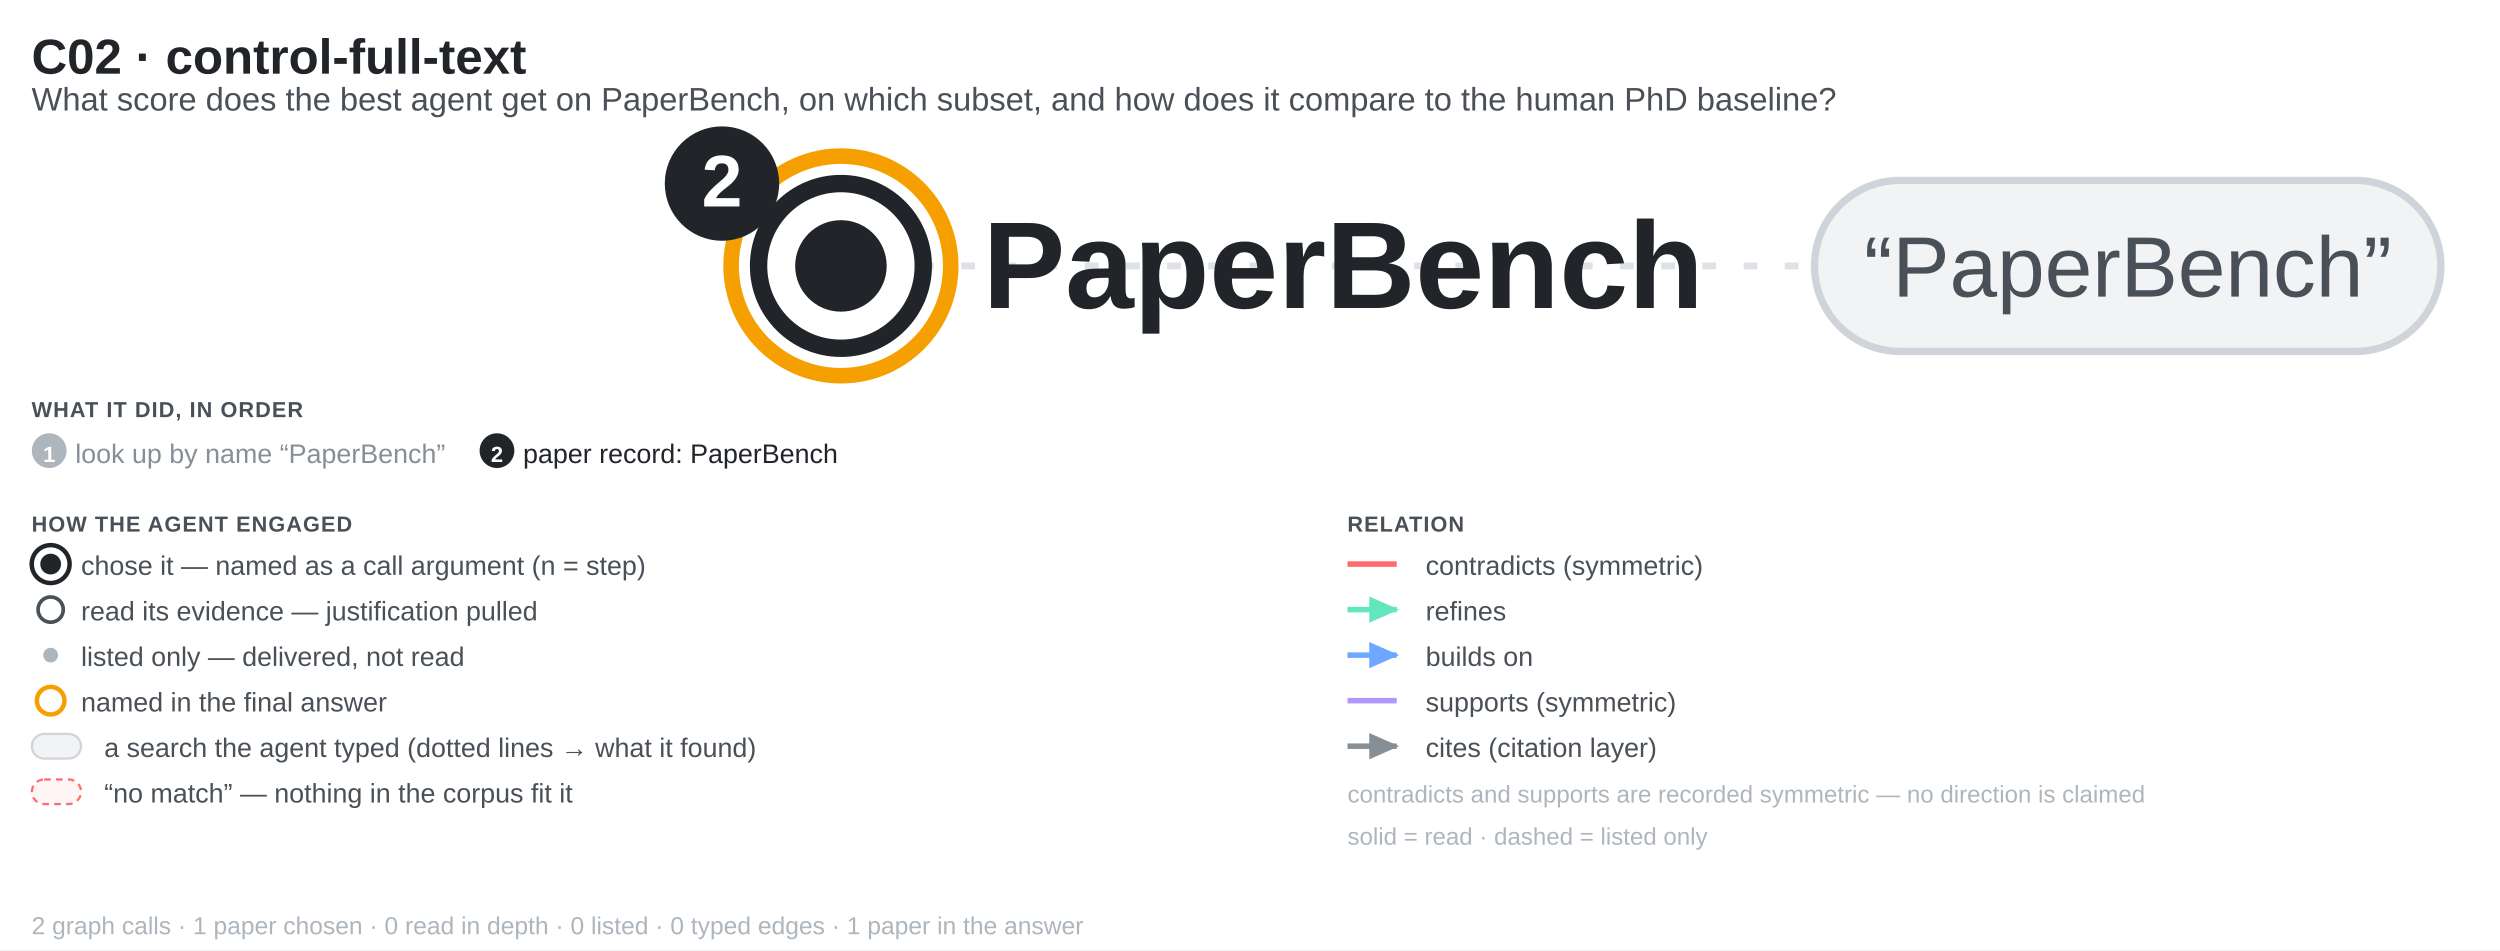
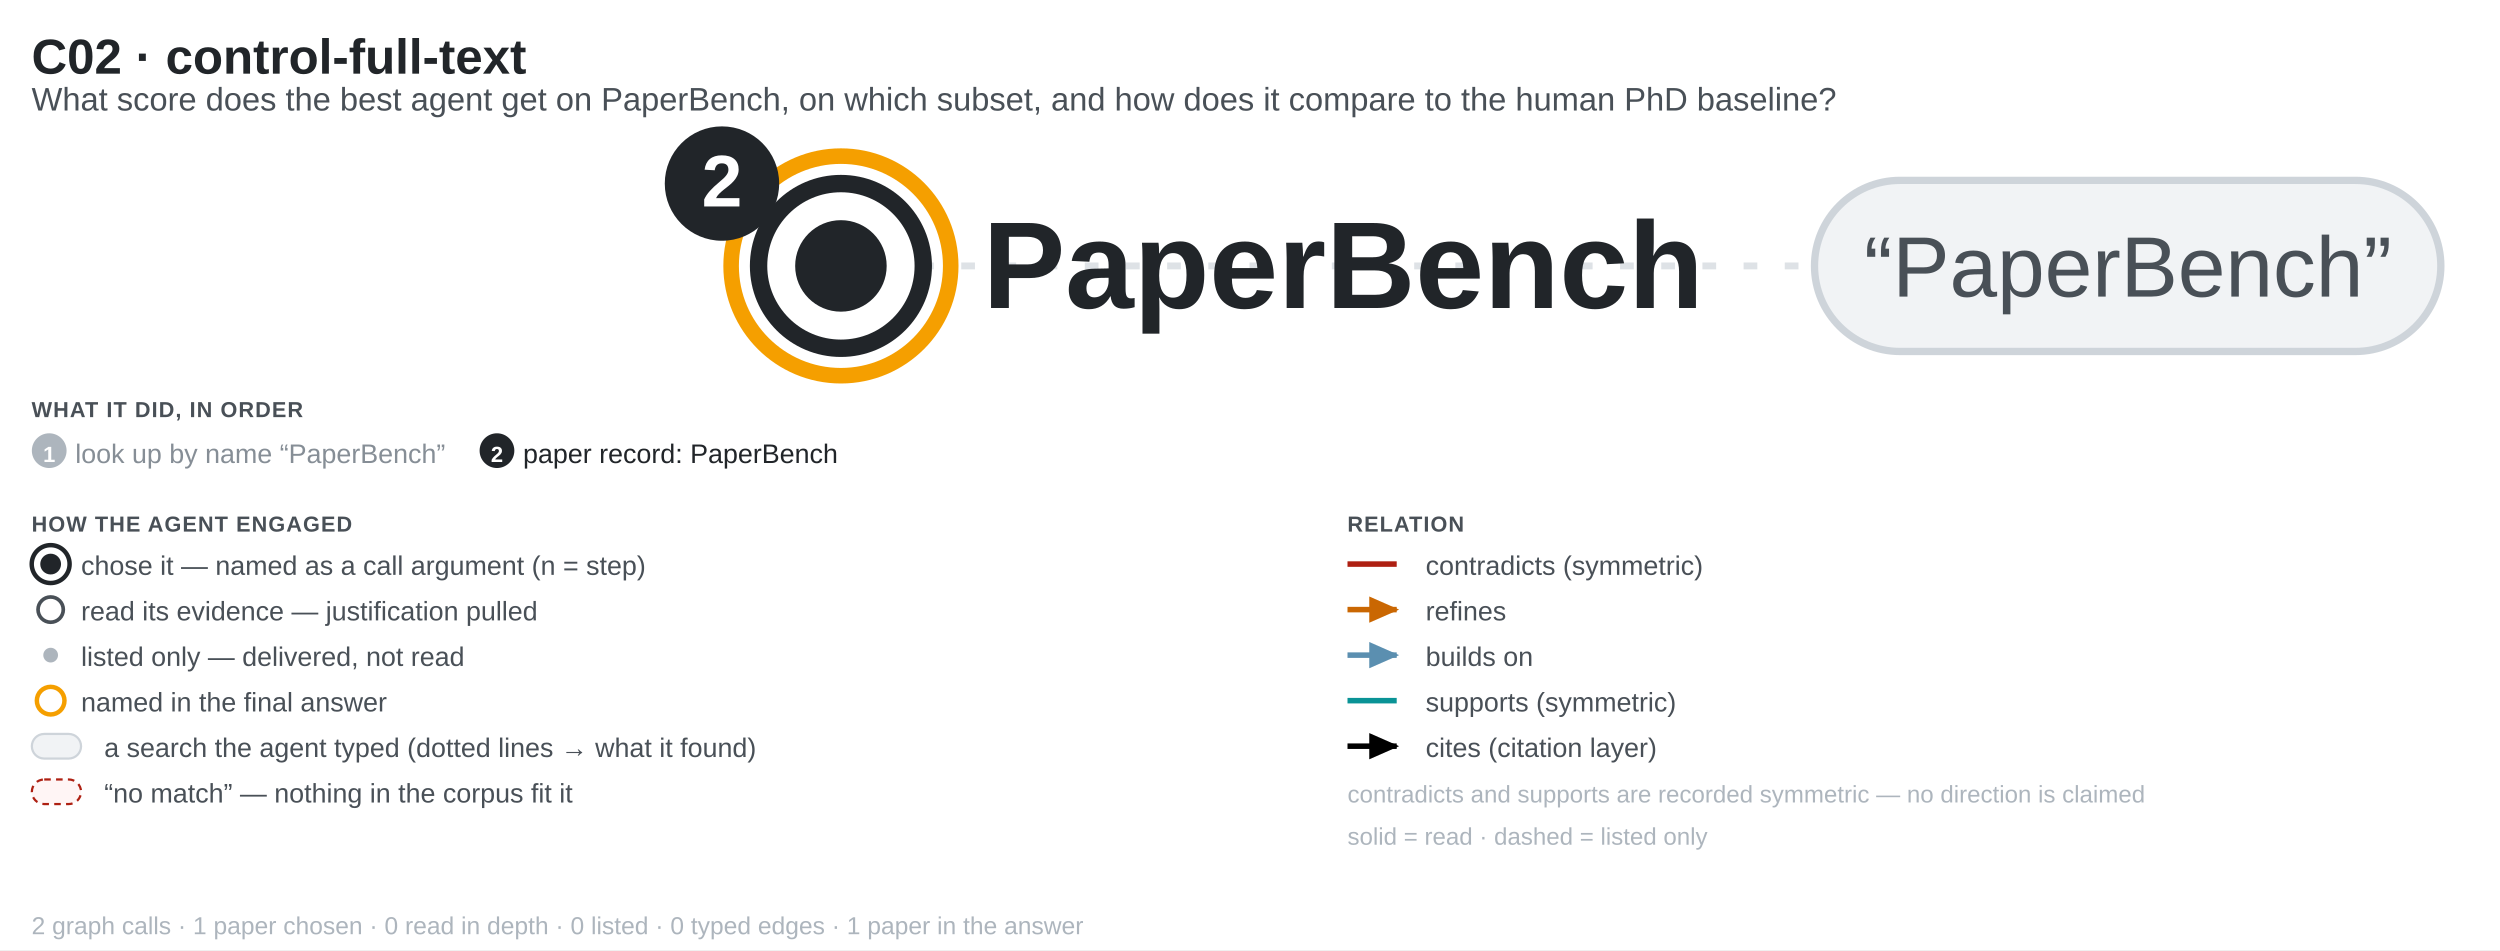
<svg xmlns="http://www.w3.org/2000/svg" width="1900" height="722" viewBox="0 0 1900 722" font-family="Arial, Helvetica, sans-serif">
  <rect x="0" y="0" width="1900" height="722" fill="#ffffff" />
  <defs>
    <marker id="a_builds_on" viewBox="0 0 10 10" refX="9.2" refY="5" markerWidth="5.4" markerHeight="5.4" orient="auto-start-reverse">
-       <path d="M 0 0.6 L 10 5 L 0 9.4 z" fill="#6ea8fe" />
+       <path d="M 0 0.6 L 10 5 L 0 9.4 z" fill="#5b8fb0" />
    </marker>
    <marker id="af_builds_on" viewBox="0 0 10 10" refX="9.2" refY="5" markerWidth="7.5" markerHeight="7.5" orient="auto-start-reverse">
-       <path d="M 0 0.6 L 10 5 L 0 9.4 z" fill="#6ea8fe" opacity="0.55" />
+       <path d="M 0 0.6 L 10 5 L 0 9.4 z" fill="#5b8fb0" opacity="0.55" />
    </marker>
    <marker id="a_mentions" viewBox="0 0 10 10" refX="9.2" refY="5" markerWidth="5.4" markerHeight="5.4" orient="auto-start-reverse">
-       <path d="M 0 0.6 L 10 5 L 0 9.4 z" fill="#868e96" />
+       <path d="M 0 0.6 L 10 5 L 0 9.4 z" fill="#000000" />
    </marker>
    <marker id="af_mentions" viewBox="0 0 10 10" refX="9.2" refY="5" markerWidth="7.5" markerHeight="7.5" orient="auto-start-reverse">
-       <path d="M 0 0.6 L 10 5 L 0 9.4 z" fill="#868e96" opacity="0.55" />
+       <path d="M 0 0.6 L 10 5 L 0 9.4 z" fill="#000000" opacity="0.55" />
    </marker>
    <marker id="a_refines" viewBox="0 0 10 10" refX="9.2" refY="5" markerWidth="5.4" markerHeight="5.4" orient="auto-start-reverse">
-       <path d="M 0 0.6 L 10 5 L 0 9.4 z" fill="#63e6be" />
+       <path d="M 0 0.6 L 10 5 L 0 9.4 z" fill="#ca6702" />
    </marker>
    <marker id="af_refines" viewBox="0 0 10 10" refX="9.2" refY="5" markerWidth="7.5" markerHeight="7.5" orient="auto-start-reverse">
-       <path d="M 0 0.6 L 10 5 L 0 9.4 z" fill="#63e6be" opacity="0.55" />
+       <path d="M 0 0.6 L 10 5 L 0 9.4 z" fill="#ca6702" opacity="0.55" />
    </marker>
  </defs>
  <text x="24" y="56" font-size="37.4" font-weight="700" fill="#212529">C02 · control-full-text</text>
  <text x="24" y="84" font-size="24.8" fill="#495057">What score does the best agent get on PaperBench, on which subset, and how does it compare to the human PhD baseline?</text>
  <g transform="translate(639.1,202.1) scale(3.4771)">
    <line x1="281.3" y1="0.0" x2="0.0" y2="0.0" stroke="#dee2e6" stroke-width="1.5" stroke-dasharray="3 6" />
    <circle cx="0.0" cy="0.0" r="24.0" fill="none" stroke="#f59f00" stroke-width="3.4" />
    <circle cx="0.0" cy="0.0" r="18.0" fill="#ffffff" stroke="#212529" stroke-width="3.8" />
    <circle cx="0.0" cy="0.0" r="10.0" fill="#212529" />
    <circle cx="-26.0" cy="-18.0" r="12.5" fill="#212529" />
    <text x="-26.0" y="-13.0" font-size="16" text-anchor="middle" fill="#ffffff" font-weight="700">2</text>
    <text x="31.0" y="9.2" font-size="27.0" text-anchor="start" fill="#212529" font-weight="700">PaperBench</text>
    <rect x="212.8" y="-18.7" width="136.9" height="37.4" rx="18.7" fill="#f1f3f5" stroke="#ced4da" stroke-width="1.6" />
    <text x="281.3" y="6.7" font-size="18.7" text-anchor="middle" fill="#495057">“PaperBench”</text>
  </g>
  <text x="24" y="317" font-size="16.5" font-weight="700" fill="#495057" letter-spacing="0.8">WHAT IT DID, IN ORDER</text>
  <circle cx="37.4" cy="342.5" r="13.2" fill="#adb5bd" />
  <text x="37.4" y="351.1" font-size="16.7" text-anchor="middle" fill="#ffffff" font-weight="700">1</text>
  <text x="57.2" y="351.9" font-size="20.4" fill="#868e96">look up by name “PaperBench”</text>
  <circle cx="377.7" cy="342.5" r="13.2" fill="#212529" />
  <text x="377.7" y="351.1" font-size="16.7" text-anchor="middle" fill="#ffffff" font-weight="700">2</text>
  <text x="397.5" y="351.9" font-size="20.4" fill="#212529">paper record: PaperBench</text>
  <text x="24" y="404" font-size="16.5" font-weight="700" fill="#495057" letter-spacing="0.8">HOW THE AGENT ENGAGED</text>
  <circle cx="38.5" cy="428.7" r="14.4" fill="#fff" stroke="#212529" stroke-width="3.4" />
  <circle cx="38.5" cy="428.7" r="7.9" fill="#212529" />
  <text x="61.6" y="436.9" font-size="20.4" fill="#495057">chose it — named as a call argument (n = step)</text>
  <circle cx="38.5" cy="463.3" r="9.6" fill="#fff" stroke="#495057" stroke-width="2.8" />
  <text x="61.6" y="471.5" font-size="20.4" fill="#495057">read its evidence — justification pulled</text>
  <circle cx="38.5" cy="497.9" r="5.6" fill="#adb5bd" />
  <text x="61.6" y="506.1" font-size="20.4" fill="#495057">listed only — delivered, not read</text>
  <circle cx="38.5" cy="532.5" r="10.5" fill="none" stroke="#f59f00" stroke-width="3.4" />
  <text x="61.6" y="540.7" font-size="20.4" fill="#495057">named in the final answer</text>
  <rect x="24.2" y="557.8" width="37.4" height="18.7" rx="9.4" fill="#f1f3f5" stroke="#ced4da" stroke-width="1.7" />
  <text x="79.2" y="575.3" font-size="20.4" fill="#495057">a search the agent typed (dotted lines → what it found)</text>
-   <rect x="24.2" y="592.4" width="37.4" height="18.7" rx="9.4" fill="#fff5f5" stroke="#ff6b6b" stroke-width="1.7" stroke-dasharray="5 4" />
+   <rect x="24.2" y="592.4" width="37.4" height="18.7" rx="9.4" fill="#fff5f5" stroke="#ae2012" stroke-width="1.7" stroke-dasharray="5 4" />
  <text x="79.2" y="609.9" font-size="20.4" fill="#495057">“no match” — nothing in the corpus fit it</text>
  <text x="1024" y="404" font-size="16.5" font-weight="700" fill="#495057" letter-spacing="0.8">RELATION</text>
-   <path d="M 1024.1 428.7 L 1061.5 428.7" stroke="#ff6b6b" stroke-width="4.2" fill="none" />
+   <path d="M 1024.1 428.7 L 1061.5 428.7" stroke="#ae2012" stroke-width="4.2" fill="none" />
  <text x="1083.5" y="436.9" font-size="20.4" fill="#495057">contradicts (symmetric)</text>
-   <path d="M 1024.1 463.3 L 1061.5 463.3" stroke="#63e6be" stroke-width="4.2" fill="none" marker-end="url(#a_refines)" />
+   <path d="M 1024.1 463.3 L 1061.5 463.3" stroke="#ca6702" stroke-width="4.2" fill="none" marker-end="url(#a_refines)" />
  <text x="1083.5" y="471.5" font-size="20.4" fill="#495057">refines</text>
-   <path d="M 1024.1 497.9 L 1061.5 497.9" stroke="#6ea8fe" stroke-width="4.2" fill="none" marker-end="url(#a_builds_on)" />
+   <path d="M 1024.1 497.9 L 1061.5 497.9" stroke="#5b8fb0" stroke-width="4.2" fill="none" marker-end="url(#a_builds_on)" />
  <text x="1083.5" y="506.1" font-size="20.4" fill="#495057">builds on</text>
-   <path d="M 1024.1 532.5 L 1061.5 532.5" stroke="#b197fc" stroke-width="4.2" fill="none" />
+   <path d="M 1024.1 532.5 L 1061.5 532.5" stroke="#0a9396" stroke-width="4.2" fill="none" />
  <text x="1083.5" y="540.7" font-size="20.4" fill="#495057">supports (symmetric)</text>
-   <path d="M 1024.1 567.1 L 1061.5 567.1" stroke="#868e96" stroke-width="4.2" fill="none" marker-end="url(#a_mentions)" />
+   <path d="M 1024.1 567.1 L 1061.5 567.1" stroke="#000000" stroke-width="4.2" fill="none" marker-end="url(#a_mentions)" />
  <text x="1083.5" y="575.3" font-size="20.4" fill="#495057">cites (citation layer)</text>
  <text x="1024.1" y="609.9" font-size="18.3" fill="#adb5bd">contradicts and supports are recorded symmetric — no direction is claimed</text>
  <text x="1024.1" y="642.0" font-size="18.3" fill="#adb5bd">solid = read · dashed = listed only</text>
  <text x="24" y="710" font-size="18.7" fill="#adb5bd">2 graph calls · 1 paper chosen · 0 read in depth · 0 listed · 0 typed edges · 1 paper in the answer</text>
</svg>
